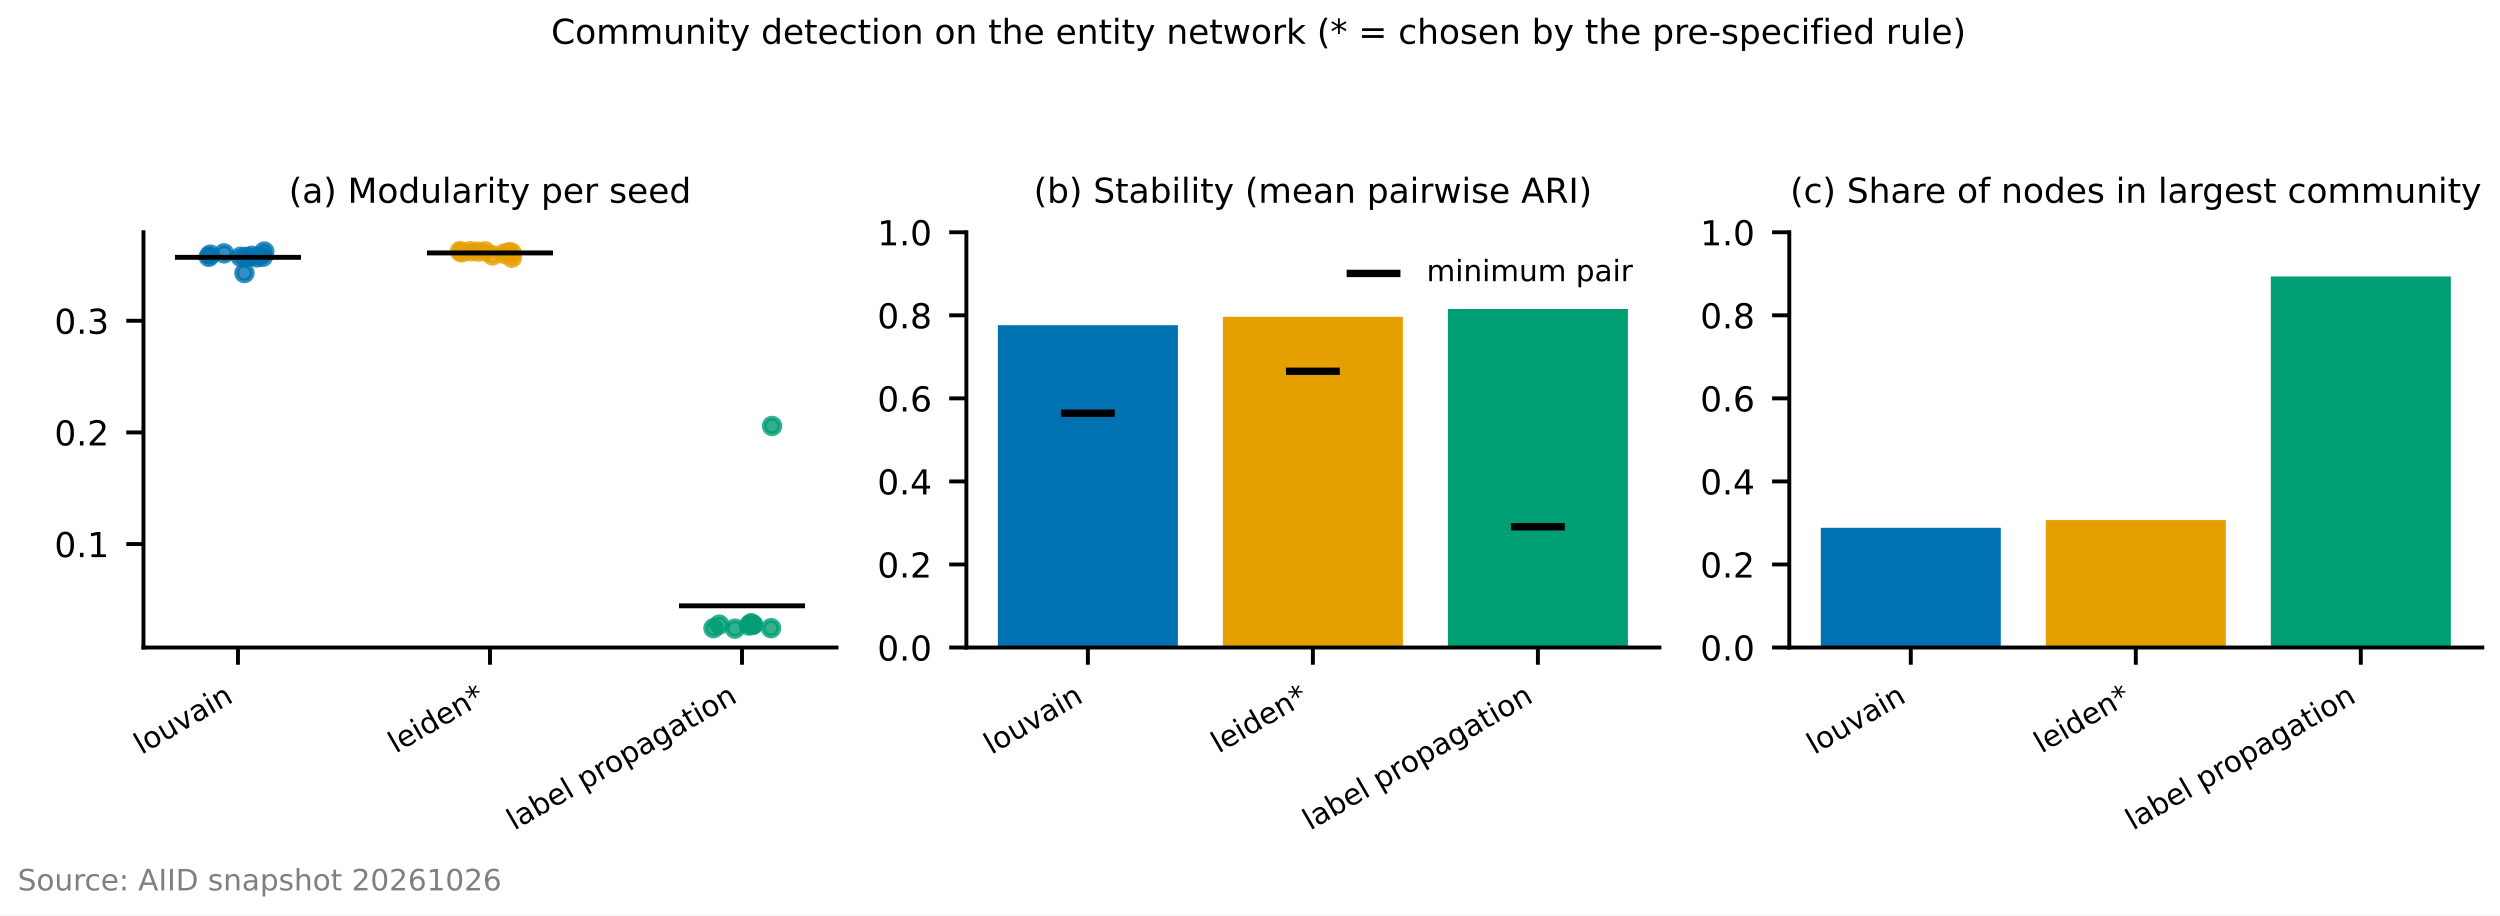
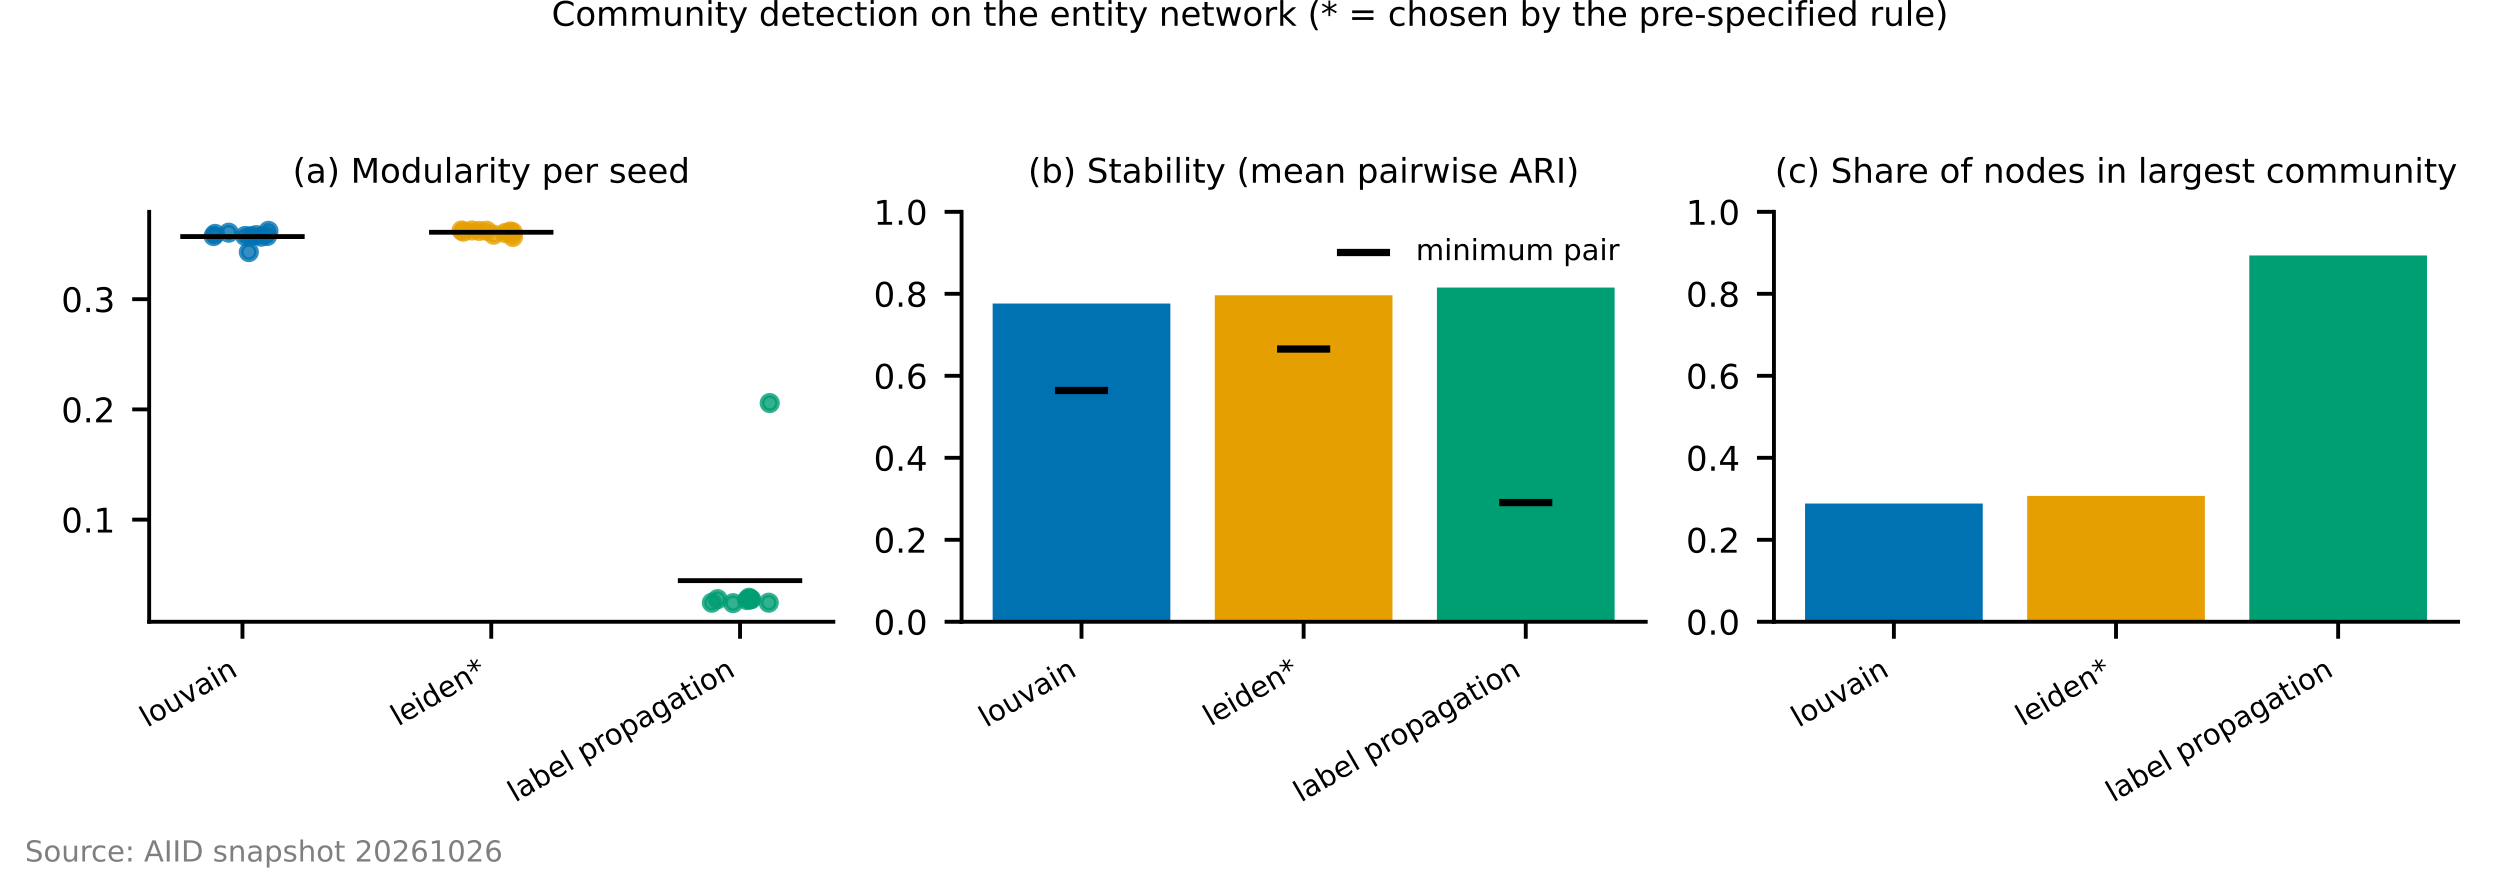
- <svg xmlns="http://www.w3.org/2000/svg" xmlns:xlink="http://www.w3.org/1999/xlink" width="508.925pt" height="186.3pt" viewBox="0 0 508.925 186.3" version="1.1">
+ <svg xmlns="http://www.w3.org/2000/svg" xmlns:xlink="http://www.w3.org/1999/xlink" width="515.52pt" height="180pt" viewBox="0 0 515.52 180" version="1.1">
  <defs>
    <style type="text/css">*{stroke-linejoin: round; stroke-linecap: butt}</style>
  </defs>
  <g id="figure_1">
    <g id="patch_1">
-       <path d="M 0 186.3  L 508.925 186.3  L 508.925 0  L 0 0  z " style="fill: #ffffff" />
+       <path d="M 0 180  L 515.52 180  L 515.52 0  L 0 0  z " style="fill: #ffffff" />
    </g>
    <g id="axes_1">
      <g id="patch_2">
-         <path d="M 29.205 131.814  L 170.285 131.814  L 170.285 47.282  L 29.205 47.282  z " style="fill: #ffffff" />
+         <path d="M 30.76 128.214  L 171.84 128.214  L 171.84 43.682  L 30.76 43.682  z " style="fill: #ffffff" />
      </g>
      <g id="PathCollection_1">
        <defs>
          <path id="m91485cd95d" d="M 0 1.581  C 0.419 1.581 0.822 1.415 1.118 1.118  C 1.415 0.822 1.581 0.419 1.581 0  C 1.581 -0.419 1.415 -0.822 1.118 -1.118  C 0.822 -1.415 0.419 -1.581 0 -1.581  C -0.419 -1.581 -0.822 -1.415 -1.118 -1.118  C -1.415 -0.822 -1.581 -0.419 -1.581 0  C -1.581 0.419 -1.415 0.822 -1.118 1.118  C -0.822 1.415 -0.419 1.581 0 1.581  z " style="stroke: #0072b2; stroke-opacity: 0.8" />
        </defs>
-         <g clip-path="url(#p7a46db0d53)">
-           <use xlink:href="#m91485cd95d" x="50.129" y="52.311" style="fill: #0072b2; fill-opacity: 0.8; stroke: #0072b2; stroke-opacity: 0.8" />
-           <use xlink:href="#m91485cd95d" x="45.608" y="51.581" style="fill: #0072b2; fill-opacity: 0.8; stroke: #0072b2; stroke-opacity: 0.8" />
-           <use xlink:href="#m91485cd95d" x="42.791" y="51.834" style="fill: #0072b2; fill-opacity: 0.8; stroke: #0072b2; stroke-opacity: 0.8" />
-           <use xlink:href="#m91485cd95d" x="42.49" y="52.283" style="fill: #0072b2; fill-opacity: 0.8; stroke: #0072b2; stroke-opacity: 0.8" />
-           <use xlink:href="#m91485cd95d" x="52.3" y="52.403" style="fill: #0072b2; fill-opacity: 0.8; stroke: #0072b2; stroke-opacity: 0.8" />
-           <use xlink:href="#m91485cd95d" x="53.525" y="52.27" style="fill: #0072b2; fill-opacity: 0.8; stroke: #0072b2; stroke-opacity: 0.8" />
-           <use xlink:href="#m91485cd95d" x="49.756" y="55.58" style="fill: #0072b2; fill-opacity: 0.8; stroke: #0072b2; stroke-opacity: 0.8" />
-           <use xlink:href="#m91485cd95d" x="51.269" y="52.079" style="fill: #0072b2; fill-opacity: 0.8; stroke: #0072b2; stroke-opacity: 0.8" />
-           <use xlink:href="#m91485cd95d" x="48.98" y="52.261" style="fill: #0072b2; fill-opacity: 0.8; stroke: #0072b2; stroke-opacity: 0.8" />
-           <use xlink:href="#m91485cd95d" x="53.8" y="51.206" style="fill: #0072b2; fill-opacity: 0.8; stroke: #0072b2; stroke-opacity: 0.8" />
+         <g clip-path="url(#p0e716d149d)">
+           <use xlink:href="#m91485cd95d" x="51.685" y="48.711" style="fill: #0072b2; fill-opacity: 0.8; stroke: #0072b2; stroke-opacity: 0.8" />
+           <use xlink:href="#m91485cd95d" x="47.164" y="47.981" style="fill: #0072b2; fill-opacity: 0.8; stroke: #0072b2; stroke-opacity: 0.8" />
+           <use xlink:href="#m91485cd95d" x="44.346" y="48.234" style="fill: #0072b2; fill-opacity: 0.8; stroke: #0072b2; stroke-opacity: 0.8" />
+           <use xlink:href="#m91485cd95d" x="44.045" y="48.683" style="fill: #0072b2; fill-opacity: 0.8; stroke: #0072b2; stroke-opacity: 0.8" />
+           <use xlink:href="#m91485cd95d" x="53.855" y="48.803" style="fill: #0072b2; fill-opacity: 0.8; stroke: #0072b2; stroke-opacity: 0.8" />
+           <use xlink:href="#m91485cd95d" x="55.08" y="48.67" style="fill: #0072b2; fill-opacity: 0.8; stroke: #0072b2; stroke-opacity: 0.8" />
+           <use xlink:href="#m91485cd95d" x="51.311" y="51.98" style="fill: #0072b2; fill-opacity: 0.8; stroke: #0072b2; stroke-opacity: 0.8" />
+           <use xlink:href="#m91485cd95d" x="52.824" y="48.479" style="fill: #0072b2; fill-opacity: 0.8; stroke: #0072b2; stroke-opacity: 0.8" />
+           <use xlink:href="#m91485cd95d" x="50.535" y="48.661" style="fill: #0072b2; fill-opacity: 0.8; stroke: #0072b2; stroke-opacity: 0.8" />
+           <use xlink:href="#m91485cd95d" x="55.355" y="47.606" style="fill: #0072b2; fill-opacity: 0.8; stroke: #0072b2; stroke-opacity: 0.8" />
        </g>
      </g>
      <g id="PathCollection_2">
        <defs>
          <path id="m99bfac68f6" d="M 0 1.581  C 0.419 1.581 0.822 1.415 1.118 1.118  C 1.415 0.822 1.581 0.419 1.581 0  C 1.581 -0.419 1.415 -0.822 1.118 -1.118  C 0.822 -1.415 0.419 -1.581 0 -1.581  C -0.419 -1.581 -0.822 -1.415 -1.118 -1.118  C -1.415 -0.822 -1.581 -0.419 -1.581 0  C -1.581 0.419 -1.415 0.822 -1.118 1.118  C -0.822 1.415 -0.419 1.581 0 1.581  z " style="stroke: #e69f00; stroke-opacity: 0.8" />
        </defs>
-         <g clip-path="url(#p7a46db0d53)">
-           <use xlink:href="#m99bfac68f6" x="103.634" y="51.339" style="fill: #e69f00; fill-opacity: 0.8; stroke: #e69f00; stroke-opacity: 0.8" />
-           <use xlink:href="#m99bfac68f6" x="93.622" y="51.127" style="fill: #e69f00; fill-opacity: 0.8; stroke: #e69f00; stroke-opacity: 0.8" />
-           <use xlink:href="#m99bfac68f6" x="104.145" y="51.457" style="fill: #e69f00; fill-opacity: 0.8; stroke: #e69f00; stroke-opacity: 0.8" />
-           <use xlink:href="#m99bfac68f6" x="94.002" y="51.378" style="fill: #e69f00; fill-opacity: 0.8; stroke: #e69f00; stroke-opacity: 0.8" />
-           <use xlink:href="#m99bfac68f6" x="102.572" y="51.654" style="fill: #e69f00; fill-opacity: 0.8; stroke: #e69f00; stroke-opacity: 0.8" />
-           <use xlink:href="#m99bfac68f6" x="95.751" y="51.124" style="fill: #e69f00; fill-opacity: 0.8; stroke: #e69f00; stroke-opacity: 0.8" />
-           <use xlink:href="#m99bfac68f6" x="104.216" y="52.464" style="fill: #e69f00; fill-opacity: 0.8; stroke: #e69f00; stroke-opacity: 0.8" />
-           <use xlink:href="#m99bfac68f6" x="100.255" y="52" style="fill: #e69f00; fill-opacity: 0.8; stroke: #e69f00; stroke-opacity: 0.8" />
-           <use xlink:href="#m99bfac68f6" x="97.279" y="51.22" style="fill: #e69f00; fill-opacity: 0.8; stroke: #e69f00; stroke-opacity: 0.8" />
-           <use xlink:href="#m99bfac68f6" x="98.793" y="51.179" style="fill: #e69f00; fill-opacity: 0.8; stroke: #e69f00; stroke-opacity: 0.8" />
+         <g clip-path="url(#p0e716d149d)">
+           <use xlink:href="#m99bfac68f6" x="105.189" y="47.739" style="fill: #e69f00; fill-opacity: 0.8; stroke: #e69f00; stroke-opacity: 0.8" />
+           <use xlink:href="#m99bfac68f6" x="95.177" y="47.527" style="fill: #e69f00; fill-opacity: 0.8; stroke: #e69f00; stroke-opacity: 0.8" />
+           <use xlink:href="#m99bfac68f6" x="105.701" y="47.857" style="fill: #e69f00; fill-opacity: 0.8; stroke: #e69f00; stroke-opacity: 0.8" />
+           <use xlink:href="#m99bfac68f6" x="95.557" y="47.778" style="fill: #e69f00; fill-opacity: 0.8; stroke: #e69f00; stroke-opacity: 0.8" />
+           <use xlink:href="#m99bfac68f6" x="104.128" y="48.054" style="fill: #e69f00; fill-opacity: 0.8; stroke: #e69f00; stroke-opacity: 0.8" />
+           <use xlink:href="#m99bfac68f6" x="97.307" y="47.524" style="fill: #e69f00; fill-opacity: 0.8; stroke: #e69f00; stroke-opacity: 0.8" />
+           <use xlink:href="#m99bfac68f6" x="105.772" y="48.864" style="fill: #e69f00; fill-opacity: 0.8; stroke: #e69f00; stroke-opacity: 0.8" />
+           <use xlink:href="#m99bfac68f6" x="101.81" y="48.4" style="fill: #e69f00; fill-opacity: 0.8; stroke: #e69f00; stroke-opacity: 0.8" />
+           <use xlink:href="#m99bfac68f6" x="98.834" y="47.62" style="fill: #e69f00; fill-opacity: 0.8; stroke: #e69f00; stroke-opacity: 0.8" />
+           <use xlink:href="#m99bfac68f6" x="100.348" y="47.579" style="fill: #e69f00; fill-opacity: 0.8; stroke: #e69f00; stroke-opacity: 0.8" />
        </g>
      </g>
      <g id="PathCollection_3">
        <defs>
          <path id="mac820ee18b" d="M 0 1.581  C 0.419 1.581 0.822 1.415 1.118 1.118  C 1.415 0.822 1.581 0.419 1.581 0  C 1.581 -0.419 1.415 -0.822 1.118 -1.118  C 0.822 -1.415 0.419 -1.581 0 -1.581  C -0.419 -1.581 -0.822 -1.415 -1.118 -1.118  C -1.415 -0.822 -1.581 -0.419 -1.581 0  C -1.581 0.419 -1.415 0.822 -1.118 1.118  C -0.822 1.415 -0.419 1.581 0 1.581  z " style="stroke: #009e73; stroke-opacity: 0.8" />
        </defs>
-         <g clip-path="url(#p7a46db0d53)">
-           <use xlink:href="#mac820ee18b" x="145.239" y="127.886" style="fill: #009e73; fill-opacity: 0.8; stroke: #009e73; stroke-opacity: 0.8" />
-           <use xlink:href="#mac820ee18b" x="146.421" y="127.151" style="fill: #009e73; fill-opacity: 0.8; stroke: #009e73; stroke-opacity: 0.8" />
-           <use xlink:href="#mac820ee18b" x="153.147" y="127.182" style="fill: #009e73; fill-opacity: 0.8; stroke: #009e73; stroke-opacity: 0.8" />
-           <use xlink:href="#mac820ee18b" x="152.859" y="127.143" style="fill: #009e73; fill-opacity: 0.8; stroke: #009e73; stroke-opacity: 0.8" />
-           <use xlink:href="#mac820ee18b" x="152.467" y="127.346" style="fill: #009e73; fill-opacity: 0.8; stroke: #009e73; stroke-opacity: 0.8" />
-           <use xlink:href="#mac820ee18b" x="149.614" y="127.972" style="fill: #009e73; fill-opacity: 0.8; stroke: #009e73; stroke-opacity: 0.8" />
-           <use xlink:href="#mac820ee18b" x="157.168" y="86.714" style="fill: #009e73; fill-opacity: 0.8; stroke: #009e73; stroke-opacity: 0.8" />
-           <use xlink:href="#mac820ee18b" x="156.967" y="127.878" style="fill: #009e73; fill-opacity: 0.8; stroke: #009e73; stroke-opacity: 0.8" />
-           <use xlink:href="#mac820ee18b" x="153.331" y="127.174" style="fill: #009e73; fill-opacity: 0.8; stroke: #009e73; stroke-opacity: 0.8" />
-           <use xlink:href="#mac820ee18b" x="152.899" y="126.864" style="fill: #009e73; fill-opacity: 0.8; stroke: #009e73; stroke-opacity: 0.8" />
+         <g clip-path="url(#p0e716d149d)">
+           <use xlink:href="#mac820ee18b" x="146.794" y="124.286" style="fill: #009e73; fill-opacity: 0.8; stroke: #009e73; stroke-opacity: 0.8" />
+           <use xlink:href="#mac820ee18b" x="147.976" y="123.551" style="fill: #009e73; fill-opacity: 0.8; stroke: #009e73; stroke-opacity: 0.8" />
+           <use xlink:href="#mac820ee18b" x="154.703" y="123.582" style="fill: #009e73; fill-opacity: 0.8; stroke: #009e73; stroke-opacity: 0.8" />
+           <use xlink:href="#mac820ee18b" x="154.414" y="123.543" style="fill: #009e73; fill-opacity: 0.8; stroke: #009e73; stroke-opacity: 0.8" />
+           <use xlink:href="#mac820ee18b" x="154.022" y="123.746" style="fill: #009e73; fill-opacity: 0.8; stroke: #009e73; stroke-opacity: 0.8" />
+           <use xlink:href="#mac820ee18b" x="151.17" y="124.372" style="fill: #009e73; fill-opacity: 0.8; stroke: #009e73; stroke-opacity: 0.8" />
+           <use xlink:href="#mac820ee18b" x="158.724" y="83.114" style="fill: #009e73; fill-opacity: 0.8; stroke: #009e73; stroke-opacity: 0.8" />
+           <use xlink:href="#mac820ee18b" x="158.522" y="124.278" style="fill: #009e73; fill-opacity: 0.8; stroke: #009e73; stroke-opacity: 0.8" />
+           <use xlink:href="#mac820ee18b" x="154.886" y="123.574" style="fill: #009e73; fill-opacity: 0.8; stroke: #009e73; stroke-opacity: 0.8" />
+           <use xlink:href="#mac820ee18b" x="154.454" y="123.264" style="fill: #009e73; fill-opacity: 0.8; stroke: #009e73; stroke-opacity: 0.8" />
        </g>
      </g>
      <g id="matplotlib.axis_1">
        <g id="xtick_1">
          <g id="line2d_1">
            <defs>
              <path id="m0806647503" d="M 0 0  L 0 3.5  " style="stroke: #000000; stroke-width: 0.8" />
            </defs>
            <g>
-               <use xlink:href="#m0806647503" x="48.443" y="131.814" style="stroke: #000000; stroke-width: 0.8" />
+               <use xlink:href="#m0806647503" x="49.998" y="128.214" style="stroke: #000000; stroke-width: 0.8" />
            </g>
          </g>
          <g id="text_1">
-             <text style="font-size: 6px; font-family: 'DejaVu Sans', 'Bitstream Vera Sans', 'Computer Modern Sans Serif', 'Lucida Grande', 'Verdana', 'Geneva', 'Lucid', 'Arial', 'Helvetica', 'Avant Garde', sans-serif" transform="translate(28.80991 153.6818) rotate(-30)">louvain</text>
+             <text style="font-size: 6px; font-family: 'DejaVu Sans', 'Bitstream Vera Sans', 'Computer Modern Sans Serif', 'Lucida Grande', 'Verdana', 'Geneva', 'Lucid', 'Arial', 'Helvetica', 'Avant Garde', sans-serif" transform="translate(30.36511 150.0818) rotate(-30)">louvain</text>
          </g>
        </g>
        <g id="xtick_2">
          <g id="line2d_2">
            <g>
-               <use xlink:href="#m0806647503" x="99.745" y="131.814" style="stroke: #000000; stroke-width: 0.8" />
+               <use xlink:href="#m0806647503" x="101.3" y="128.214" style="stroke: #000000; stroke-width: 0.8" />
            </g>
          </g>
          <g id="text_2">
-             <text style="font-size: 6px; font-family: 'DejaVu Sans', 'Bitstream Vera Sans', 'Computer Modern Sans Serif', 'Lucida Grande', 'Verdana', 'Geneva', 'Lucid', 'Arial', 'Helvetica', 'Avant Garde', sans-serif" transform="translate(80.55259 153.4272) rotate(-30)">leiden*</text>
+             <text style="font-size: 6px; font-family: 'DejaVu Sans', 'Bitstream Vera Sans', 'Computer Modern Sans Serif', 'Lucida Grande', 'Verdana', 'Geneva', 'Lucid', 'Arial', 'Helvetica', 'Avant Garde', sans-serif" transform="translate(82.10779 149.8272) rotate(-30)">leiden*</text>
          </g>
        </g>
        <g id="xtick_3">
          <g id="line2d_3">
            <g>
-               <use xlink:href="#m0806647503" x="151.047" y="131.814" style="stroke: #000000; stroke-width: 0.8" />
+               <use xlink:href="#m0806647503" x="152.602" y="128.214" style="stroke: #000000; stroke-width: 0.8" />
            </g>
          </g>
          <g id="text_3">
-             <text style="font-size: 6px; font-family: 'DejaVu Sans', 'Bitstream Vera Sans', 'Computer Modern Sans Serif', 'Lucida Grande', 'Verdana', 'Geneva', 'Lucid', 'Arial', 'Helvetica', 'Avant Garde', sans-serif" transform="translate(104.6883 169.1116) rotate(-30)">label propagation</text>
+             <text style="font-size: 6px; font-family: 'DejaVu Sans', 'Bitstream Vera Sans', 'Computer Modern Sans Serif', 'Lucida Grande', 'Verdana', 'Geneva', 'Lucid', 'Arial', 'Helvetica', 'Avant Garde', sans-serif" transform="translate(106.2435 165.5116) rotate(-30)">label propagation</text>
          </g>
        </g>
      </g>
      <g id="matplotlib.axis_2">
        <g id="ytick_1">
          <g id="line2d_4">
            <defs>
              <path id="m4efa63cfed" d="M 0 0  L -3.5 0  " style="stroke: #000000; stroke-width: 0.8" />
            </defs>
            <g>
-               <use xlink:href="#m4efa63cfed" x="29.205" y="110.753" style="stroke: #000000; stroke-width: 0.8" />
+               <use xlink:href="#m4efa63cfed" x="30.76" y="107.153" style="stroke: #000000; stroke-width: 0.8" />
            </g>
          </g>
          <g id="text_4">
-             <text style="font-size: 7px; font-family: 'DejaVu Sans', 'Bitstream Vera Sans', 'Computer Modern Sans Serif', 'Lucida Grande', 'Verdana', 'Geneva', 'Lucid', 'Arial', 'Helvetica', 'Avant Garde', sans-serif; text-anchor: end" x="22.205" y="113.412" transform="rotate(-0 22.2048 113.412)">0.1</text>
+             <text style="font-size: 7px; font-family: 'DejaVu Sans', 'Bitstream Vera Sans', 'Computer Modern Sans Serif', 'Lucida Grande', 'Verdana', 'Geneva', 'Lucid', 'Arial', 'Helvetica', 'Avant Garde', sans-serif; text-anchor: end" x="23.76" y="109.812" transform="rotate(-0 23.76 109.812)">0.1</text>
          </g>
        </g>
        <g id="ytick_2">
          <g id="line2d_5">
            <g>
-               <use xlink:href="#m4efa63cfed" x="29.205" y="88.024" style="stroke: #000000; stroke-width: 0.8" />
+               <use xlink:href="#m4efa63cfed" x="30.76" y="84.424" style="stroke: #000000; stroke-width: 0.8" />
            </g>
          </g>
          <g id="text_5">
-             <text style="font-size: 7px; font-family: 'DejaVu Sans', 'Bitstream Vera Sans', 'Computer Modern Sans Serif', 'Lucida Grande', 'Verdana', 'Geneva', 'Lucid', 'Arial', 'Helvetica', 'Avant Garde', sans-serif; text-anchor: end" x="22.205" y="90.683" transform="rotate(-0 22.2048 90.68312)">0.2</text>
+             <text style="font-size: 7px; font-family: 'DejaVu Sans', 'Bitstream Vera Sans', 'Computer Modern Sans Serif', 'Lucida Grande', 'Verdana', 'Geneva', 'Lucid', 'Arial', 'Helvetica', 'Avant Garde', sans-serif; text-anchor: end" x="23.76" y="87.083" transform="rotate(-0 23.76 87.08312)">0.2</text>
          </g>
        </g>
        <g id="ytick_3">
          <g id="line2d_6">
            <g>
-               <use xlink:href="#m4efa63cfed" x="29.205" y="65.295" style="stroke: #000000; stroke-width: 0.8" />
+               <use xlink:href="#m4efa63cfed" x="30.76" y="61.695" style="stroke: #000000; stroke-width: 0.8" />
            </g>
          </g>
          <g id="text_6">
-             <text style="font-size: 7px; font-family: 'DejaVu Sans', 'Bitstream Vera Sans', 'Computer Modern Sans Serif', 'Lucida Grande', 'Verdana', 'Geneva', 'Lucid', 'Arial', 'Helvetica', 'Avant Garde', sans-serif; text-anchor: end" x="22.205" y="67.954" transform="rotate(-0 22.2048 67.95426)">0.3</text>
+             <text style="font-size: 7px; font-family: 'DejaVu Sans', 'Bitstream Vera Sans', 'Computer Modern Sans Serif', 'Lucida Grande', 'Verdana', 'Geneva', 'Lucid', 'Arial', 'Helvetica', 'Avant Garde', sans-serif; text-anchor: end" x="23.76" y="64.354" transform="rotate(-0 23.76 64.35426)">0.3</text>
          </g>
        </g>
      </g>
      <g id="LineCollection_1">
-         <path d="M 35.618 52.381  L 61.268 52.381  " clip-path="url(#p7a46db0d53)" style="fill: none; stroke: #000000" />
+         <path d="M 37.173 48.781  L 62.824 48.781  " clip-path="url(#p0e716d149d)" style="fill: none; stroke: #000000" />
      </g>
      <g id="LineCollection_2">
-         <path d="M 86.919 51.494  L 112.57 51.494  " clip-path="url(#p7a46db0d53)" style="fill: none; stroke: #000000" />
+         <path d="M 88.475 47.894  L 114.125 47.894  " clip-path="url(#p0e716d149d)" style="fill: none; stroke: #000000" />
      </g>
      <g id="LineCollection_3">
-         <path d="M 138.221 123.331  L 163.872 123.331  " clip-path="url(#p7a46db0d53)" style="fill: none; stroke: #000000" />
+         <path d="M 139.776 119.731  L 165.427 119.731  " clip-path="url(#p0e716d149d)" style="fill: none; stroke: #000000" />
      </g>
      <g id="patch_3">
-         <path d="M 29.205 131.814  L 29.205 47.282  " style="fill: none; stroke: #000000; stroke-width: 0.8; stroke-linejoin: miter; stroke-linecap: square" />
+         <path d="M 30.76 128.214  L 30.76 43.682  " style="fill: none; stroke: #000000; stroke-width: 0.8; stroke-linejoin: miter; stroke-linecap: square" />
      </g>
      <g id="patch_4">
-         <path d="M 29.205 131.814  L 170.285 131.814  " style="fill: none; stroke: #000000; stroke-width: 0.8; stroke-linejoin: miter; stroke-linecap: square" />
+         <path d="M 30.76 128.214  L 171.84 128.214  " style="fill: none; stroke: #000000; stroke-width: 0.8; stroke-linejoin: miter; stroke-linecap: square" />
      </g>
      <g id="text_7">
-         <text style="font-size: 7px; font-family: 'DejaVu Sans', 'Bitstream Vera Sans', 'Computer Modern Sans Serif', 'Lucida Grande', 'Verdana', 'Geneva', 'Lucid', 'Arial', 'Helvetica', 'Avant Garde', sans-serif; text-anchor: middle" x="99.745" y="41.282" transform="rotate(-0 99.7448 41.28164)">(a) Modularity per seed</text>
+         <text style="font-size: 7px; font-family: 'DejaVu Sans', 'Bitstream Vera Sans', 'Computer Modern Sans Serif', 'Lucida Grande', 'Verdana', 'Geneva', 'Lucid', 'Arial', 'Helvetica', 'Avant Garde', sans-serif; text-anchor: middle" x="101.3" y="37.682" transform="rotate(-0 101.3 37.68164)">(a) Modularity per seed</text>
      </g>
    </g>
    <g id="axes_2">
      <g id="patch_5">
-         <path d="M 196.725 131.814  L 337.805 131.814  L 337.805 47.282  L 196.725 47.282  z " style="fill: #ffffff" />
+         <path d="M 198.28 128.214  L 339.36 128.214  L 339.36 43.682  L 198.28 43.682  z " style="fill: #ffffff" />
      </g>
      <g id="patch_6">
-         <path d="M 203.138 131.814  L 239.782 131.814  L 239.782 66.195  L 203.138 66.195  z " clip-path="url(#p57217738b5)" style="fill: #0072b2" />
+         <path d="M 204.693 128.214  L 241.337 128.214  L 241.337 62.595  L 204.693 62.595  z " clip-path="url(#pb3013f2e73)" style="fill: #0072b2" />
      </g>
      <g id="patch_7">
-         <path d="M 248.943 131.814  L 285.587 131.814  L 285.587 64.485  L 248.943 64.485  z " clip-path="url(#p57217738b5)" style="fill: #e69f00" />
+         <path d="M 250.498 128.214  L 287.142 128.214  L 287.142 60.885  L 250.498 60.885  z " clip-path="url(#pb3013f2e73)" style="fill: #e69f00" />
      </g>
      <g id="patch_8">
-         <path d="M 294.748 131.814  L 331.392 131.814  L 331.392 62.897  L 294.748 62.897  z " clip-path="url(#p57217738b5)" style="fill: #009e73" />
+         <path d="M 296.303 128.214  L 332.947 128.214  L 332.947 59.297  L 296.303 59.297  z " clip-path="url(#pb3013f2e73)" style="fill: #009e73" />
      </g>
      <g id="PathCollection_4">
        <defs>
          <path id="med168d7ee7" d="M 5.477 0  L -5.477 -0  " style="stroke: #000000; stroke-width: 1.5" />
        </defs>
-         <g clip-path="url(#p57217738b5)">
-           <use xlink:href="#med168d7ee7" x="221.46" y="84.121" style="stroke: #000000; stroke-width: 1.5" />
-           <use xlink:href="#med168d7ee7" x="267.265" y="75.579" style="stroke: #000000; stroke-width: 1.5" />
-           <use xlink:href="#med168d7ee7" x="313.07" y="107.236" style="stroke: #000000; stroke-width: 1.5" />
+         <g clip-path="url(#pb3013f2e73)">
+           <use xlink:href="#med168d7ee7" x="223.015" y="80.521" style="stroke: #000000; stroke-width: 1.5" />
+           <use xlink:href="#med168d7ee7" x="268.82" y="71.979" style="stroke: #000000; stroke-width: 1.5" />
+           <use xlink:href="#med168d7ee7" x="314.625" y="103.636" style="stroke: #000000; stroke-width: 1.5" />
        </g>
      </g>
      <g id="matplotlib.axis_3">
        <g id="xtick_4">
          <g id="line2d_7">
            <g>
-               <use xlink:href="#m0806647503" x="221.46" y="131.814" style="stroke: #000000; stroke-width: 0.8" />
+               <use xlink:href="#m0806647503" x="223.015" y="128.214" style="stroke: #000000; stroke-width: 0.8" />
            </g>
          </g>
          <g id="text_8">
-             <text style="font-size: 6px; font-family: 'DejaVu Sans', 'Bitstream Vera Sans', 'Computer Modern Sans Serif', 'Lucida Grande', 'Verdana', 'Geneva', 'Lucid', 'Arial', 'Helvetica', 'Avant Garde', sans-serif" transform="translate(201.8265 153.6818) rotate(-30)">louvain</text>
+             <text style="font-size: 6px; font-family: 'DejaVu Sans', 'Bitstream Vera Sans', 'Computer Modern Sans Serif', 'Lucida Grande', 'Verdana', 'Geneva', 'Lucid', 'Arial', 'Helvetica', 'Avant Garde', sans-serif" transform="translate(203.3817 150.0818) rotate(-30)">louvain</text>
          </g>
        </g>
        <g id="xtick_5">
          <g id="line2d_8">
            <g>
-               <use xlink:href="#m0806647503" x="267.265" y="131.814" style="stroke: #000000; stroke-width: 0.8" />
+               <use xlink:href="#m0806647503" x="268.82" y="128.214" style="stroke: #000000; stroke-width: 0.8" />
            </g>
          </g>
          <g id="text_9">
-             <text style="font-size: 6px; font-family: 'DejaVu Sans', 'Bitstream Vera Sans', 'Computer Modern Sans Serif', 'Lucida Grande', 'Verdana', 'Geneva', 'Lucid', 'Arial', 'Helvetica', 'Avant Garde', sans-serif" transform="translate(248.0726 153.4272) rotate(-30)">leiden*</text>
+             <text style="font-size: 6px; font-family: 'DejaVu Sans', 'Bitstream Vera Sans', 'Computer Modern Sans Serif', 'Lucida Grande', 'Verdana', 'Geneva', 'Lucid', 'Arial', 'Helvetica', 'Avant Garde', sans-serif" transform="translate(249.6278 149.8272) rotate(-30)">leiden*</text>
          </g>
        </g>
        <g id="xtick_6">
          <g id="line2d_9">
            <g>
-               <use xlink:href="#m0806647503" x="313.07" y="131.814" style="stroke: #000000; stroke-width: 0.8" />
+               <use xlink:href="#m0806647503" x="314.625" y="128.214" style="stroke: #000000; stroke-width: 0.8" />
            </g>
          </g>
          <g id="text_10">
-             <text style="font-size: 6px; font-family: 'DejaVu Sans', 'Bitstream Vera Sans', 'Computer Modern Sans Serif', 'Lucida Grande', 'Verdana', 'Geneva', 'Lucid', 'Arial', 'Helvetica', 'Avant Garde', sans-serif" transform="translate(266.7116 169.1116) rotate(-30)">label propagation</text>
+             <text style="font-size: 6px; font-family: 'DejaVu Sans', 'Bitstream Vera Sans', 'Computer Modern Sans Serif', 'Lucida Grande', 'Verdana', 'Geneva', 'Lucid', 'Arial', 'Helvetica', 'Avant Garde', sans-serif" transform="translate(268.2668 165.5116) rotate(-30)">label propagation</text>
          </g>
        </g>
      </g>
      <g id="matplotlib.axis_4">
        <g id="ytick_4">
          <g id="line2d_10">
            <g>
-               <use xlink:href="#m4efa63cfed" x="196.725" y="131.814" style="stroke: #000000; stroke-width: 0.8" />
+               <use xlink:href="#m4efa63cfed" x="198.28" y="128.214" style="stroke: #000000; stroke-width: 0.8" />
            </g>
          </g>
          <g id="text_11">
-             <text style="font-size: 7px; font-family: 'DejaVu Sans', 'Bitstream Vera Sans', 'Computer Modern Sans Serif', 'Lucida Grande', 'Verdana', 'Geneva', 'Lucid', 'Arial', 'Helvetica', 'Avant Garde', sans-serif; text-anchor: end" x="189.725" y="134.474" transform="rotate(-0 189.7248 134.4736)">0.0</text>
+             <text style="font-size: 7px; font-family: 'DejaVu Sans', 'Bitstream Vera Sans', 'Computer Modern Sans Serif', 'Lucida Grande', 'Verdana', 'Geneva', 'Lucid', 'Arial', 'Helvetica', 'Avant Garde', sans-serif; text-anchor: end" x="191.28" y="130.874" transform="rotate(-0 191.28 130.8736)">0.0</text>
          </g>
        </g>
        <g id="ytick_5">
          <g id="line2d_11">
            <g>
-               <use xlink:href="#m4efa63cfed" x="196.725" y="114.908" style="stroke: #000000; stroke-width: 0.8" />
+               <use xlink:href="#m4efa63cfed" x="198.28" y="111.308" style="stroke: #000000; stroke-width: 0.8" />
            </g>
          </g>
          <g id="text_12">
-             <text style="font-size: 7px; font-family: 'DejaVu Sans', 'Bitstream Vera Sans', 'Computer Modern Sans Serif', 'Lucida Grande', 'Verdana', 'Geneva', 'Lucid', 'Arial', 'Helvetica', 'Avant Garde', sans-serif; text-anchor: end" x="189.725" y="117.567" transform="rotate(-0 189.7248 117.5671)">0.2</text>
+             <text style="font-size: 7px; font-family: 'DejaVu Sans', 'Bitstream Vera Sans', 'Computer Modern Sans Serif', 'Lucida Grande', 'Verdana', 'Geneva', 'Lucid', 'Arial', 'Helvetica', 'Avant Garde', sans-serif; text-anchor: end" x="191.28" y="113.967" transform="rotate(-0 191.28 113.9671)">0.2</text>
          </g>
        </g>
        <g id="ytick_6">
          <g id="line2d_12">
            <g>
-               <use xlink:href="#m4efa63cfed" x="196.725" y="98.001" style="stroke: #000000; stroke-width: 0.8" />
+               <use xlink:href="#m4efa63cfed" x="198.28" y="94.401" style="stroke: #000000; stroke-width: 0.8" />
            </g>
          </g>
          <g id="text_13">
-             <text style="font-size: 7px; font-family: 'DejaVu Sans', 'Bitstream Vera Sans', 'Computer Modern Sans Serif', 'Lucida Grande', 'Verdana', 'Geneva', 'Lucid', 'Arial', 'Helvetica', 'Avant Garde', sans-serif; text-anchor: end" x="189.725" y="100.66" transform="rotate(-0 189.7248 100.6605)">0.4</text>
+             <text style="font-size: 7px; font-family: 'DejaVu Sans', 'Bitstream Vera Sans', 'Computer Modern Sans Serif', 'Lucida Grande', 'Verdana', 'Geneva', 'Lucid', 'Arial', 'Helvetica', 'Avant Garde', sans-serif; text-anchor: end" x="191.28" y="97.06" transform="rotate(-0 191.28 97.0605)">0.4</text>
          </g>
        </g>
        <g id="ytick_7">
          <g id="line2d_13">
            <g>
-               <use xlink:href="#m4efa63cfed" x="196.725" y="81.095" style="stroke: #000000; stroke-width: 0.8" />
+               <use xlink:href="#m4efa63cfed" x="198.28" y="77.495" style="stroke: #000000; stroke-width: 0.8" />
            </g>
          </g>
          <g id="text_14">
-             <text style="font-size: 7px; font-family: 'DejaVu Sans', 'Bitstream Vera Sans', 'Computer Modern Sans Serif', 'Lucida Grande', 'Verdana', 'Geneva', 'Lucid', 'Arial', 'Helvetica', 'Avant Garde', sans-serif; text-anchor: end" x="189.725" y="83.754" transform="rotate(-0 189.7248 83.75394)">0.6</text>
+             <text style="font-size: 7px; font-family: 'DejaVu Sans', 'Bitstream Vera Sans', 'Computer Modern Sans Serif', 'Lucida Grande', 'Verdana', 'Geneva', 'Lucid', 'Arial', 'Helvetica', 'Avant Garde', sans-serif; text-anchor: end" x="191.28" y="80.154" transform="rotate(-0 191.28 80.15394)">0.6</text>
          </g>
        </g>
        <g id="ytick_8">
          <g id="line2d_14">
            <g>
-               <use xlink:href="#m4efa63cfed" x="196.725" y="64.188" style="stroke: #000000; stroke-width: 0.8" />
+               <use xlink:href="#m4efa63cfed" x="198.28" y="60.588" style="stroke: #000000; stroke-width: 0.8" />
            </g>
          </g>
          <g id="text_15">
-             <text style="font-size: 7px; font-family: 'DejaVu Sans', 'Bitstream Vera Sans', 'Computer Modern Sans Serif', 'Lucida Grande', 'Verdana', 'Geneva', 'Lucid', 'Arial', 'Helvetica', 'Avant Garde', sans-serif; text-anchor: end" x="189.725" y="66.847" transform="rotate(-0 189.7248 66.84738)">0.8</text>
+             <text style="font-size: 7px; font-family: 'DejaVu Sans', 'Bitstream Vera Sans', 'Computer Modern Sans Serif', 'Lucida Grande', 'Verdana', 'Geneva', 'Lucid', 'Arial', 'Helvetica', 'Avant Garde', sans-serif; text-anchor: end" x="191.28" y="63.247" transform="rotate(-0 191.28 63.24738)">0.8</text>
          </g>
        </g>
        <g id="ytick_9">
          <g id="line2d_15">
            <g>
-               <use xlink:href="#m4efa63cfed" x="196.725" y="47.282" style="stroke: #000000; stroke-width: 0.8" />
+               <use xlink:href="#m4efa63cfed" x="198.28" y="43.682" style="stroke: #000000; stroke-width: 0.8" />
            </g>
          </g>
          <g id="text_16">
-             <text style="font-size: 7px; font-family: 'DejaVu Sans', 'Bitstream Vera Sans', 'Computer Modern Sans Serif', 'Lucida Grande', 'Verdana', 'Geneva', 'Lucid', 'Arial', 'Helvetica', 'Avant Garde', sans-serif; text-anchor: end" x="189.725" y="49.941" transform="rotate(-0 189.7248 49.94082)">1.0</text>
+             <text style="font-size: 7px; font-family: 'DejaVu Sans', 'Bitstream Vera Sans', 'Computer Modern Sans Serif', 'Lucida Grande', 'Verdana', 'Geneva', 'Lucid', 'Arial', 'Helvetica', 'Avant Garde', sans-serif; text-anchor: end" x="191.28" y="46.341" transform="rotate(-0 191.28 46.34082)">1.0</text>
          </g>
        </g>
      </g>
      <g id="patch_9">
-         <path d="M 196.725 131.814  L 196.725 47.282  " style="fill: none; stroke: #000000; stroke-width: 0.8; stroke-linejoin: miter; stroke-linecap: square" />
+         <path d="M 198.28 128.214  L 198.28 43.682  " style="fill: none; stroke: #000000; stroke-width: 0.8; stroke-linejoin: miter; stroke-linecap: square" />
      </g>
      <g id="patch_10">
-         <path d="M 196.725 131.814  L 337.805 131.814  " style="fill: none; stroke: #000000; stroke-width: 0.8; stroke-linejoin: miter; stroke-linecap: square" />
+         <path d="M 198.28 128.214  L 339.36 128.214  " style="fill: none; stroke: #000000; stroke-width: 0.8; stroke-linejoin: miter; stroke-linecap: square" />
      </g>
      <g id="text_17">
-         <text style="font-size: 7px; font-family: 'DejaVu Sans', 'Bitstream Vera Sans', 'Computer Modern Sans Serif', 'Lucida Grande', 'Verdana', 'Geneva', 'Lucid', 'Arial', 'Helvetica', 'Avant Garde', sans-serif; text-anchor: middle" x="267.265" y="41.282" transform="rotate(-0 267.2648 41.28164)">(b) Stability (mean pairwise ARI)</text>
+         <text style="font-size: 7px; font-family: 'DejaVu Sans', 'Bitstream Vera Sans', 'Computer Modern Sans Serif', 'Lucida Grande', 'Verdana', 'Geneva', 'Lucid', 'Arial', 'Helvetica', 'Avant Garde', sans-serif; text-anchor: middle" x="268.82" y="37.682" transform="rotate(-0 268.82 37.68164)">(b) Stability (mean pairwise ARI)</text>
      </g>
      <g id="legend_1">
        <g id="PathCollection_5">
          <g>
-             <use xlink:href="#med168d7ee7" x="279.607" y="55.666" style="stroke: #000000; stroke-width: 1.5" />
+             <use xlink:href="#med168d7ee7" x="281.162" y="52.066" style="stroke: #000000; stroke-width: 1.5" />
          </g>
        </g>
        <g id="text_18">
-           <text style="font-size: 6px; font-family: 'DejaVu Sans', 'Bitstream Vera Sans', 'Computer Modern Sans Serif', 'Lucida Grande', 'Verdana', 'Geneva', 'Lucid', 'Arial', 'Helvetica', 'Avant Garde', sans-serif; text-anchor: start" x="290.407" y="57.241" transform="rotate(-0 290.4067 57.2407)">minimum pair</text>
+           <text style="font-size: 6px; font-family: 'DejaVu Sans', 'Bitstream Vera Sans', 'Computer Modern Sans Serif', 'Lucida Grande', 'Verdana', 'Geneva', 'Lucid', 'Arial', 'Helvetica', 'Avant Garde', sans-serif; text-anchor: start" x="291.962" y="53.641" transform="rotate(-0 291.9619 53.6407)">minimum pair</text>
        </g>
      </g>
    </g>
    <g id="axes_3">
      <g id="patch_11">
-         <path d="M 364.245 131.814  L 505.325 131.814  L 505.325 47.282  L 364.245 47.282  z " style="fill: #ffffff" />
+         <path d="M 365.8 128.214  L 506.88 128.214  L 506.88 43.682  L 365.8 43.682  z " style="fill: #ffffff" />
      </g>
      <g id="patch_12">
-         <path d="M 370.658 131.814  L 407.302 131.814  L 407.302 107.438  L 370.658 107.438  z " clip-path="url(#p4c331f8d8c)" style="fill: #0072b2" />
+         <path d="M 372.213 128.214  L 408.857 128.214  L 408.857 103.838  L 372.213 103.838  z " clip-path="url(#p788cc4a99a)" style="fill: #0072b2" />
      </g>
      <g id="patch_13">
-         <path d="M 416.463 131.814  L 453.107 131.814  L 453.107 105.871  L 416.463 105.871  z " clip-path="url(#p4c331f8d8c)" style="fill: #e69f00" />
+         <path d="M 418.018 128.214  L 454.662 128.214  L 454.662 102.271  L 418.018 102.271  z " clip-path="url(#p788cc4a99a)" style="fill: #e69f00" />
      </g>
      <g id="patch_14">
-         <path d="M 462.268 131.814  L 498.912 131.814  L 498.912 56.277  L 462.268 56.277  z " clip-path="url(#p4c331f8d8c)" style="fill: #009e73" />
+         <path d="M 463.823 128.214  L 500.467 128.214  L 500.467 52.677  L 463.823 52.677  z " clip-path="url(#p788cc4a99a)" style="fill: #009e73" />
      </g>
      <g id="matplotlib.axis_5">
        <g id="xtick_7">
          <g id="line2d_16">
            <g>
-               <use xlink:href="#m0806647503" x="388.98" y="131.814" style="stroke: #000000; stroke-width: 0.8" />
+               <use xlink:href="#m0806647503" x="390.535" y="128.214" style="stroke: #000000; stroke-width: 0.8" />
            </g>
          </g>
          <g id="text_19">
-             <text style="font-size: 6px; font-family: 'DejaVu Sans', 'Bitstream Vera Sans', 'Computer Modern Sans Serif', 'Lucida Grande', 'Verdana', 'Geneva', 'Lucid', 'Arial', 'Helvetica', 'Avant Garde', sans-serif" transform="translate(369.3465 153.6818) rotate(-30)">louvain</text>
+             <text style="font-size: 6px; font-family: 'DejaVu Sans', 'Bitstream Vera Sans', 'Computer Modern Sans Serif', 'Lucida Grande', 'Verdana', 'Geneva', 'Lucid', 'Arial', 'Helvetica', 'Avant Garde', sans-serif" transform="translate(370.9017 150.0818) rotate(-30)">louvain</text>
          </g>
        </g>
        <g id="xtick_8">
          <g id="line2d_17">
            <g>
-               <use xlink:href="#m0806647503" x="434.785" y="131.814" style="stroke: #000000; stroke-width: 0.8" />
+               <use xlink:href="#m0806647503" x="436.34" y="128.214" style="stroke: #000000; stroke-width: 0.8" />
            </g>
          </g>
          <g id="text_20">
-             <text style="font-size: 6px; font-family: 'DejaVu Sans', 'Bitstream Vera Sans', 'Computer Modern Sans Serif', 'Lucida Grande', 'Verdana', 'Geneva', 'Lucid', 'Arial', 'Helvetica', 'Avant Garde', sans-serif" transform="translate(415.5926 153.4272) rotate(-30)">leiden*</text>
+             <text style="font-size: 6px; font-family: 'DejaVu Sans', 'Bitstream Vera Sans', 'Computer Modern Sans Serif', 'Lucida Grande', 'Verdana', 'Geneva', 'Lucid', 'Arial', 'Helvetica', 'Avant Garde', sans-serif" transform="translate(417.1478 149.8272) rotate(-30)">leiden*</text>
          </g>
        </g>
        <g id="xtick_9">
          <g id="line2d_18">
            <g>
-               <use xlink:href="#m0806647503" x="480.59" y="131.814" style="stroke: #000000; stroke-width: 0.8" />
+               <use xlink:href="#m0806647503" x="482.145" y="128.214" style="stroke: #000000; stroke-width: 0.8" />
            </g>
          </g>
          <g id="text_21">
-             <text style="font-size: 6px; font-family: 'DejaVu Sans', 'Bitstream Vera Sans', 'Computer Modern Sans Serif', 'Lucida Grande', 'Verdana', 'Geneva', 'Lucid', 'Arial', 'Helvetica', 'Avant Garde', sans-serif" transform="translate(434.2316 169.1116) rotate(-30)">label propagation</text>
+             <text style="font-size: 6px; font-family: 'DejaVu Sans', 'Bitstream Vera Sans', 'Computer Modern Sans Serif', 'Lucida Grande', 'Verdana', 'Geneva', 'Lucid', 'Arial', 'Helvetica', 'Avant Garde', sans-serif" transform="translate(435.7868 165.5116) rotate(-30)">label propagation</text>
          </g>
        </g>
      </g>
      <g id="matplotlib.axis_6">
        <g id="ytick_10">
          <g id="line2d_19">
            <g>
-               <use xlink:href="#m4efa63cfed" x="364.245" y="131.814" style="stroke: #000000; stroke-width: 0.8" />
+               <use xlink:href="#m4efa63cfed" x="365.8" y="128.214" style="stroke: #000000; stroke-width: 0.8" />
            </g>
          </g>
          <g id="text_22">
-             <text style="font-size: 7px; font-family: 'DejaVu Sans', 'Bitstream Vera Sans', 'Computer Modern Sans Serif', 'Lucida Grande', 'Verdana', 'Geneva', 'Lucid', 'Arial', 'Helvetica', 'Avant Garde', sans-serif; text-anchor: end" x="357.245" y="134.474" transform="rotate(-0 357.2448 134.4736)">0.0</text>
+             <text style="font-size: 7px; font-family: 'DejaVu Sans', 'Bitstream Vera Sans', 'Computer Modern Sans Serif', 'Lucida Grande', 'Verdana', 'Geneva', 'Lucid', 'Arial', 'Helvetica', 'Avant Garde', sans-serif; text-anchor: end" x="358.8" y="130.874" transform="rotate(-0 358.8 130.8736)">0.0</text>
          </g>
        </g>
        <g id="ytick_11">
          <g id="line2d_20">
            <g>
-               <use xlink:href="#m4efa63cfed" x="364.245" y="114.908" style="stroke: #000000; stroke-width: 0.8" />
+               <use xlink:href="#m4efa63cfed" x="365.8" y="111.308" style="stroke: #000000; stroke-width: 0.8" />
            </g>
          </g>
          <g id="text_23">
-             <text style="font-size: 7px; font-family: 'DejaVu Sans', 'Bitstream Vera Sans', 'Computer Modern Sans Serif', 'Lucida Grande', 'Verdana', 'Geneva', 'Lucid', 'Arial', 'Helvetica', 'Avant Garde', sans-serif; text-anchor: end" x="357.245" y="117.567" transform="rotate(-0 357.2448 117.5671)">0.2</text>
+             <text style="font-size: 7px; font-family: 'DejaVu Sans', 'Bitstream Vera Sans', 'Computer Modern Sans Serif', 'Lucida Grande', 'Verdana', 'Geneva', 'Lucid', 'Arial', 'Helvetica', 'Avant Garde', sans-serif; text-anchor: end" x="358.8" y="113.967" transform="rotate(-0 358.8 113.9671)">0.2</text>
          </g>
        </g>
        <g id="ytick_12">
          <g id="line2d_21">
            <g>
-               <use xlink:href="#m4efa63cfed" x="364.245" y="98.001" style="stroke: #000000; stroke-width: 0.8" />
+               <use xlink:href="#m4efa63cfed" x="365.8" y="94.401" style="stroke: #000000; stroke-width: 0.8" />
            </g>
          </g>
          <g id="text_24">
-             <text style="font-size: 7px; font-family: 'DejaVu Sans', 'Bitstream Vera Sans', 'Computer Modern Sans Serif', 'Lucida Grande', 'Verdana', 'Geneva', 'Lucid', 'Arial', 'Helvetica', 'Avant Garde', sans-serif; text-anchor: end" x="357.245" y="100.66" transform="rotate(-0 357.2448 100.6605)">0.4</text>
+             <text style="font-size: 7px; font-family: 'DejaVu Sans', 'Bitstream Vera Sans', 'Computer Modern Sans Serif', 'Lucida Grande', 'Verdana', 'Geneva', 'Lucid', 'Arial', 'Helvetica', 'Avant Garde', sans-serif; text-anchor: end" x="358.8" y="97.06" transform="rotate(-0 358.8 97.0605)">0.4</text>
          </g>
        </g>
        <g id="ytick_13">
          <g id="line2d_22">
            <g>
-               <use xlink:href="#m4efa63cfed" x="364.245" y="81.095" style="stroke: #000000; stroke-width: 0.8" />
+               <use xlink:href="#m4efa63cfed" x="365.8" y="77.495" style="stroke: #000000; stroke-width: 0.8" />
            </g>
          </g>
          <g id="text_25">
-             <text style="font-size: 7px; font-family: 'DejaVu Sans', 'Bitstream Vera Sans', 'Computer Modern Sans Serif', 'Lucida Grande', 'Verdana', 'Geneva', 'Lucid', 'Arial', 'Helvetica', 'Avant Garde', sans-serif; text-anchor: end" x="357.245" y="83.754" transform="rotate(-0 357.2448 83.75394)">0.6</text>
+             <text style="font-size: 7px; font-family: 'DejaVu Sans', 'Bitstream Vera Sans', 'Computer Modern Sans Serif', 'Lucida Grande', 'Verdana', 'Geneva', 'Lucid', 'Arial', 'Helvetica', 'Avant Garde', sans-serif; text-anchor: end" x="358.8" y="80.154" transform="rotate(-0 358.8 80.15394)">0.6</text>
          </g>
        </g>
        <g id="ytick_14">
          <g id="line2d_23">
            <g>
-               <use xlink:href="#m4efa63cfed" x="364.245" y="64.188" style="stroke: #000000; stroke-width: 0.8" />
+               <use xlink:href="#m4efa63cfed" x="365.8" y="60.588" style="stroke: #000000; stroke-width: 0.8" />
            </g>
          </g>
          <g id="text_26">
-             <text style="font-size: 7px; font-family: 'DejaVu Sans', 'Bitstream Vera Sans', 'Computer Modern Sans Serif', 'Lucida Grande', 'Verdana', 'Geneva', 'Lucid', 'Arial', 'Helvetica', 'Avant Garde', sans-serif; text-anchor: end" x="357.245" y="66.847" transform="rotate(-0 357.2448 66.84738)">0.8</text>
+             <text style="font-size: 7px; font-family: 'DejaVu Sans', 'Bitstream Vera Sans', 'Computer Modern Sans Serif', 'Lucida Grande', 'Verdana', 'Geneva', 'Lucid', 'Arial', 'Helvetica', 'Avant Garde', sans-serif; text-anchor: end" x="358.8" y="63.247" transform="rotate(-0 358.8 63.24738)">0.8</text>
          </g>
        </g>
        <g id="ytick_15">
          <g id="line2d_24">
            <g>
-               <use xlink:href="#m4efa63cfed" x="364.245" y="47.282" style="stroke: #000000; stroke-width: 0.8" />
+               <use xlink:href="#m4efa63cfed" x="365.8" y="43.682" style="stroke: #000000; stroke-width: 0.8" />
            </g>
          </g>
          <g id="text_27">
-             <text style="font-size: 7px; font-family: 'DejaVu Sans', 'Bitstream Vera Sans', 'Computer Modern Sans Serif', 'Lucida Grande', 'Verdana', 'Geneva', 'Lucid', 'Arial', 'Helvetica', 'Avant Garde', sans-serif; text-anchor: end" x="357.245" y="49.941" transform="rotate(-0 357.2448 49.94082)">1.0</text>
+             <text style="font-size: 7px; font-family: 'DejaVu Sans', 'Bitstream Vera Sans', 'Computer Modern Sans Serif', 'Lucida Grande', 'Verdana', 'Geneva', 'Lucid', 'Arial', 'Helvetica', 'Avant Garde', sans-serif; text-anchor: end" x="358.8" y="46.341" transform="rotate(-0 358.8 46.34082)">1.0</text>
          </g>
        </g>
      </g>
      <g id="patch_15">
-         <path d="M 364.245 131.814  L 364.245 47.282  " style="fill: none; stroke: #000000; stroke-width: 0.8; stroke-linejoin: miter; stroke-linecap: square" />
+         <path d="M 365.8 128.214  L 365.8 43.682  " style="fill: none; stroke: #000000; stroke-width: 0.8; stroke-linejoin: miter; stroke-linecap: square" />
      </g>
      <g id="patch_16">
-         <path d="M 364.245 131.814  L 505.325 131.814  " style="fill: none; stroke: #000000; stroke-width: 0.8; stroke-linejoin: miter; stroke-linecap: square" />
+         <path d="M 365.8 128.214  L 506.88 128.214  " style="fill: none; stroke: #000000; stroke-width: 0.8; stroke-linejoin: miter; stroke-linecap: square" />
      </g>
      <g id="text_28">
-         <text style="font-size: 7px; font-family: 'DejaVu Sans', 'Bitstream Vera Sans', 'Computer Modern Sans Serif', 'Lucida Grande', 'Verdana', 'Geneva', 'Lucid', 'Arial', 'Helvetica', 'Avant Garde', sans-serif; text-anchor: middle" x="434.785" y="41.282" transform="rotate(-0 434.7848 41.28164)">(c) Share of nodes in largest community</text>
+         <text style="font-size: 7px; font-family: 'DejaVu Sans', 'Bitstream Vera Sans', 'Computer Modern Sans Serif', 'Lucida Grande', 'Verdana', 'Geneva', 'Lucid', 'Arial', 'Helvetica', 'Avant Garde', sans-serif; text-anchor: middle" x="436.34" y="37.682" transform="rotate(-0 436.34 37.68164)">(c) Share of nodes in largest community</text>
      </g>
    </g>
    <g id="text_29">
-       <text style="font-size: 7px; font-family: 'DejaVu Sans', 'Bitstream Vera Sans', 'Computer Modern Sans Serif', 'Lucida Grande', 'Verdana', 'Geneva', 'Lucid', 'Arial', 'Helvetica', 'Avant Garde', sans-serif; text-anchor: middle" x="256.205" y="8.919" transform="rotate(-0 256.2048 8.918906)">Community detection on the entity network (* = chosen by the pre-specified rule)</text>
+       <text style="font-size: 7px; font-family: 'DejaVu Sans', 'Bitstream Vera Sans', 'Computer Modern Sans Serif', 'Lucida Grande', 'Verdana', 'Geneva', 'Lucid', 'Arial', 'Helvetica', 'Avant Garde', sans-serif; text-anchor: middle" x="257.76" y="5.319" transform="rotate(-0 257.76 5.318906)">Community detection on the entity network (* = chosen by the pre-specified rule)</text>
    </g>
    <g id="text_30">
-       <text style="font-size: 6px; font-family: 'DejaVu Sans', 'Bitstream Vera Sans', 'Computer Modern Sans Serif', 'Lucida Grande', 'Verdana', 'Geneva', 'Lucid', 'Arial', 'Helvetica', 'Avant Garde', sans-serif; text-anchor: start; fill: #7f7f7f" x="3.6" y="181.259" transform="rotate(-0 3.6 181.2586)">Source: AIID snapshot 20261026</text>
+       <text style="font-size: 6px; font-family: 'DejaVu Sans', 'Bitstream Vera Sans', 'Computer Modern Sans Serif', 'Lucida Grande', 'Verdana', 'Geneva', 'Lucid', 'Arial', 'Helvetica', 'Avant Garde', sans-serif; text-anchor: start; fill: #7f7f7f" x="5.155" y="177.659" transform="rotate(-0 5.1552 177.6586)">Source: AIID snapshot 20261026</text>
    </g>
  </g>
  <defs>
-     <clipPath id="p7a46db0d53">
-       <rect x="29.205" y="47.282" width="141.08" height="84.533" />
+     <clipPath id="p0e716d149d">
+       <rect x="30.76" y="43.682" width="141.08" height="84.533" />
    </clipPath>
-     <clipPath id="p57217738b5">
-       <rect x="196.725" y="47.282" width="141.08" height="84.533" />
+     <clipPath id="pb3013f2e73">
+       <rect x="198.28" y="43.682" width="141.08" height="84.533" />
    </clipPath>
-     <clipPath id="p4c331f8d8c">
-       <rect x="364.245" y="47.282" width="141.08" height="84.533" />
+     <clipPath id="p788cc4a99a">
+       <rect x="365.8" y="43.682" width="141.08" height="84.533" />
    </clipPath>
  </defs>
</svg>
